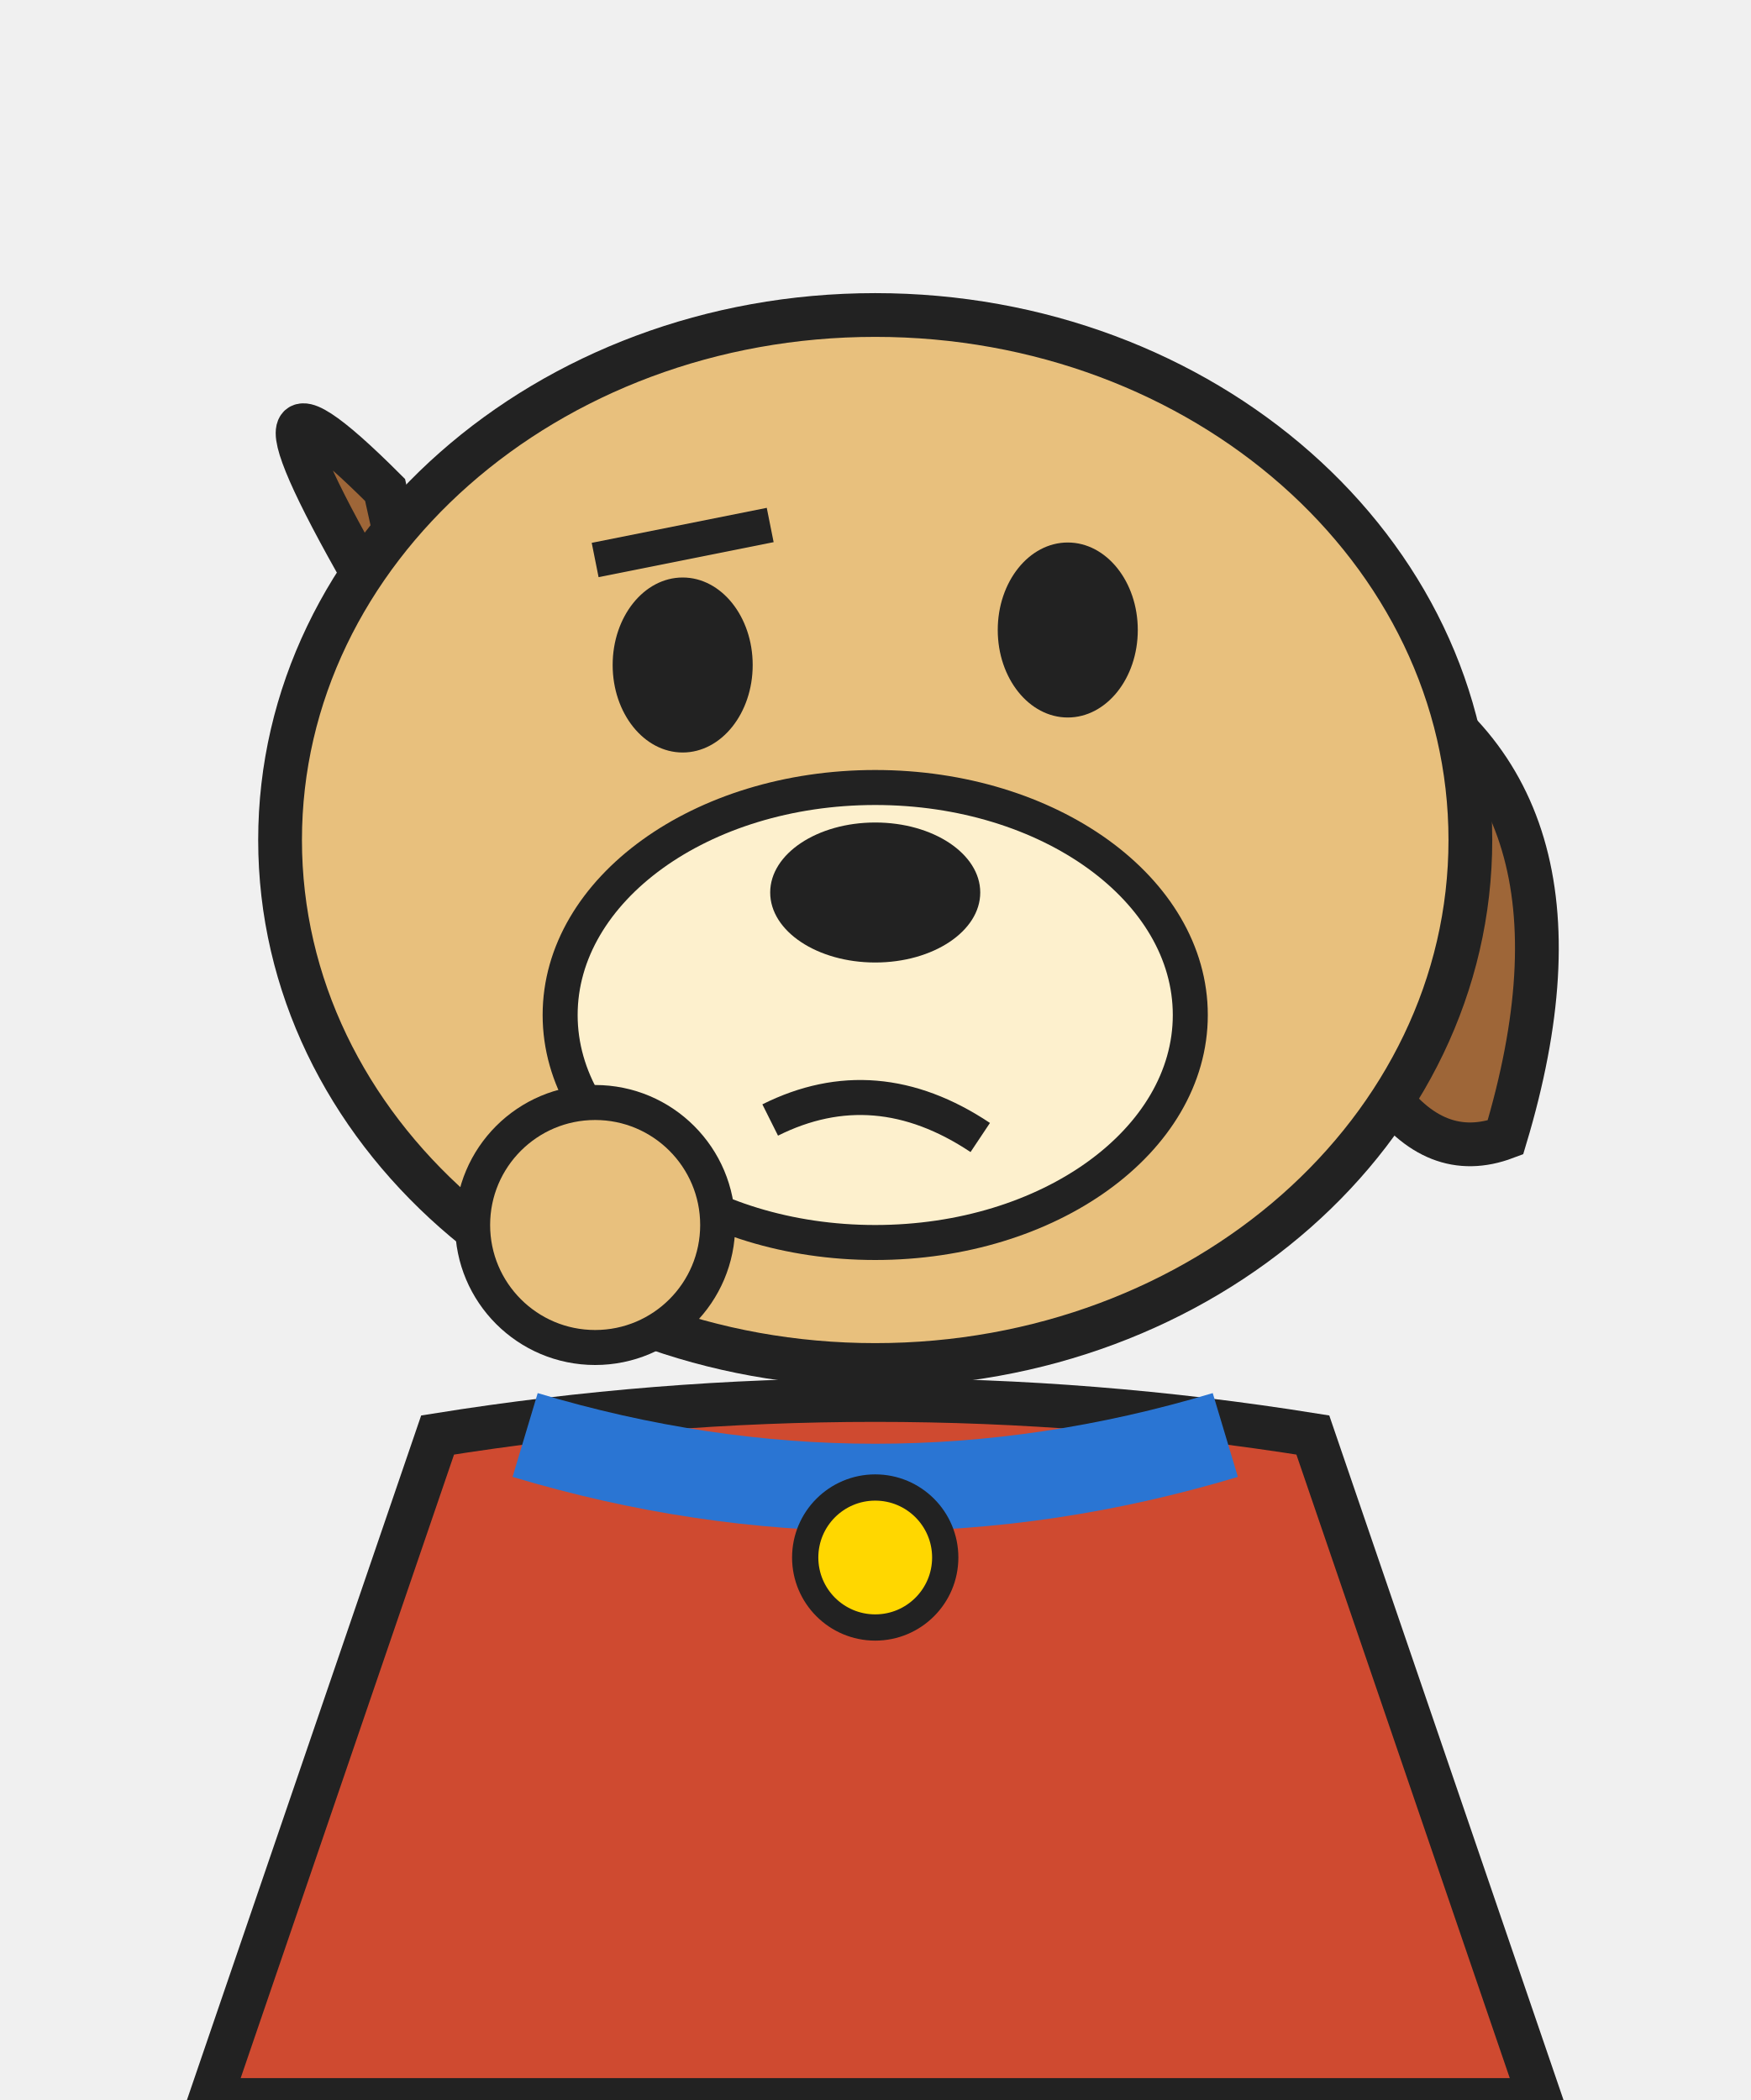
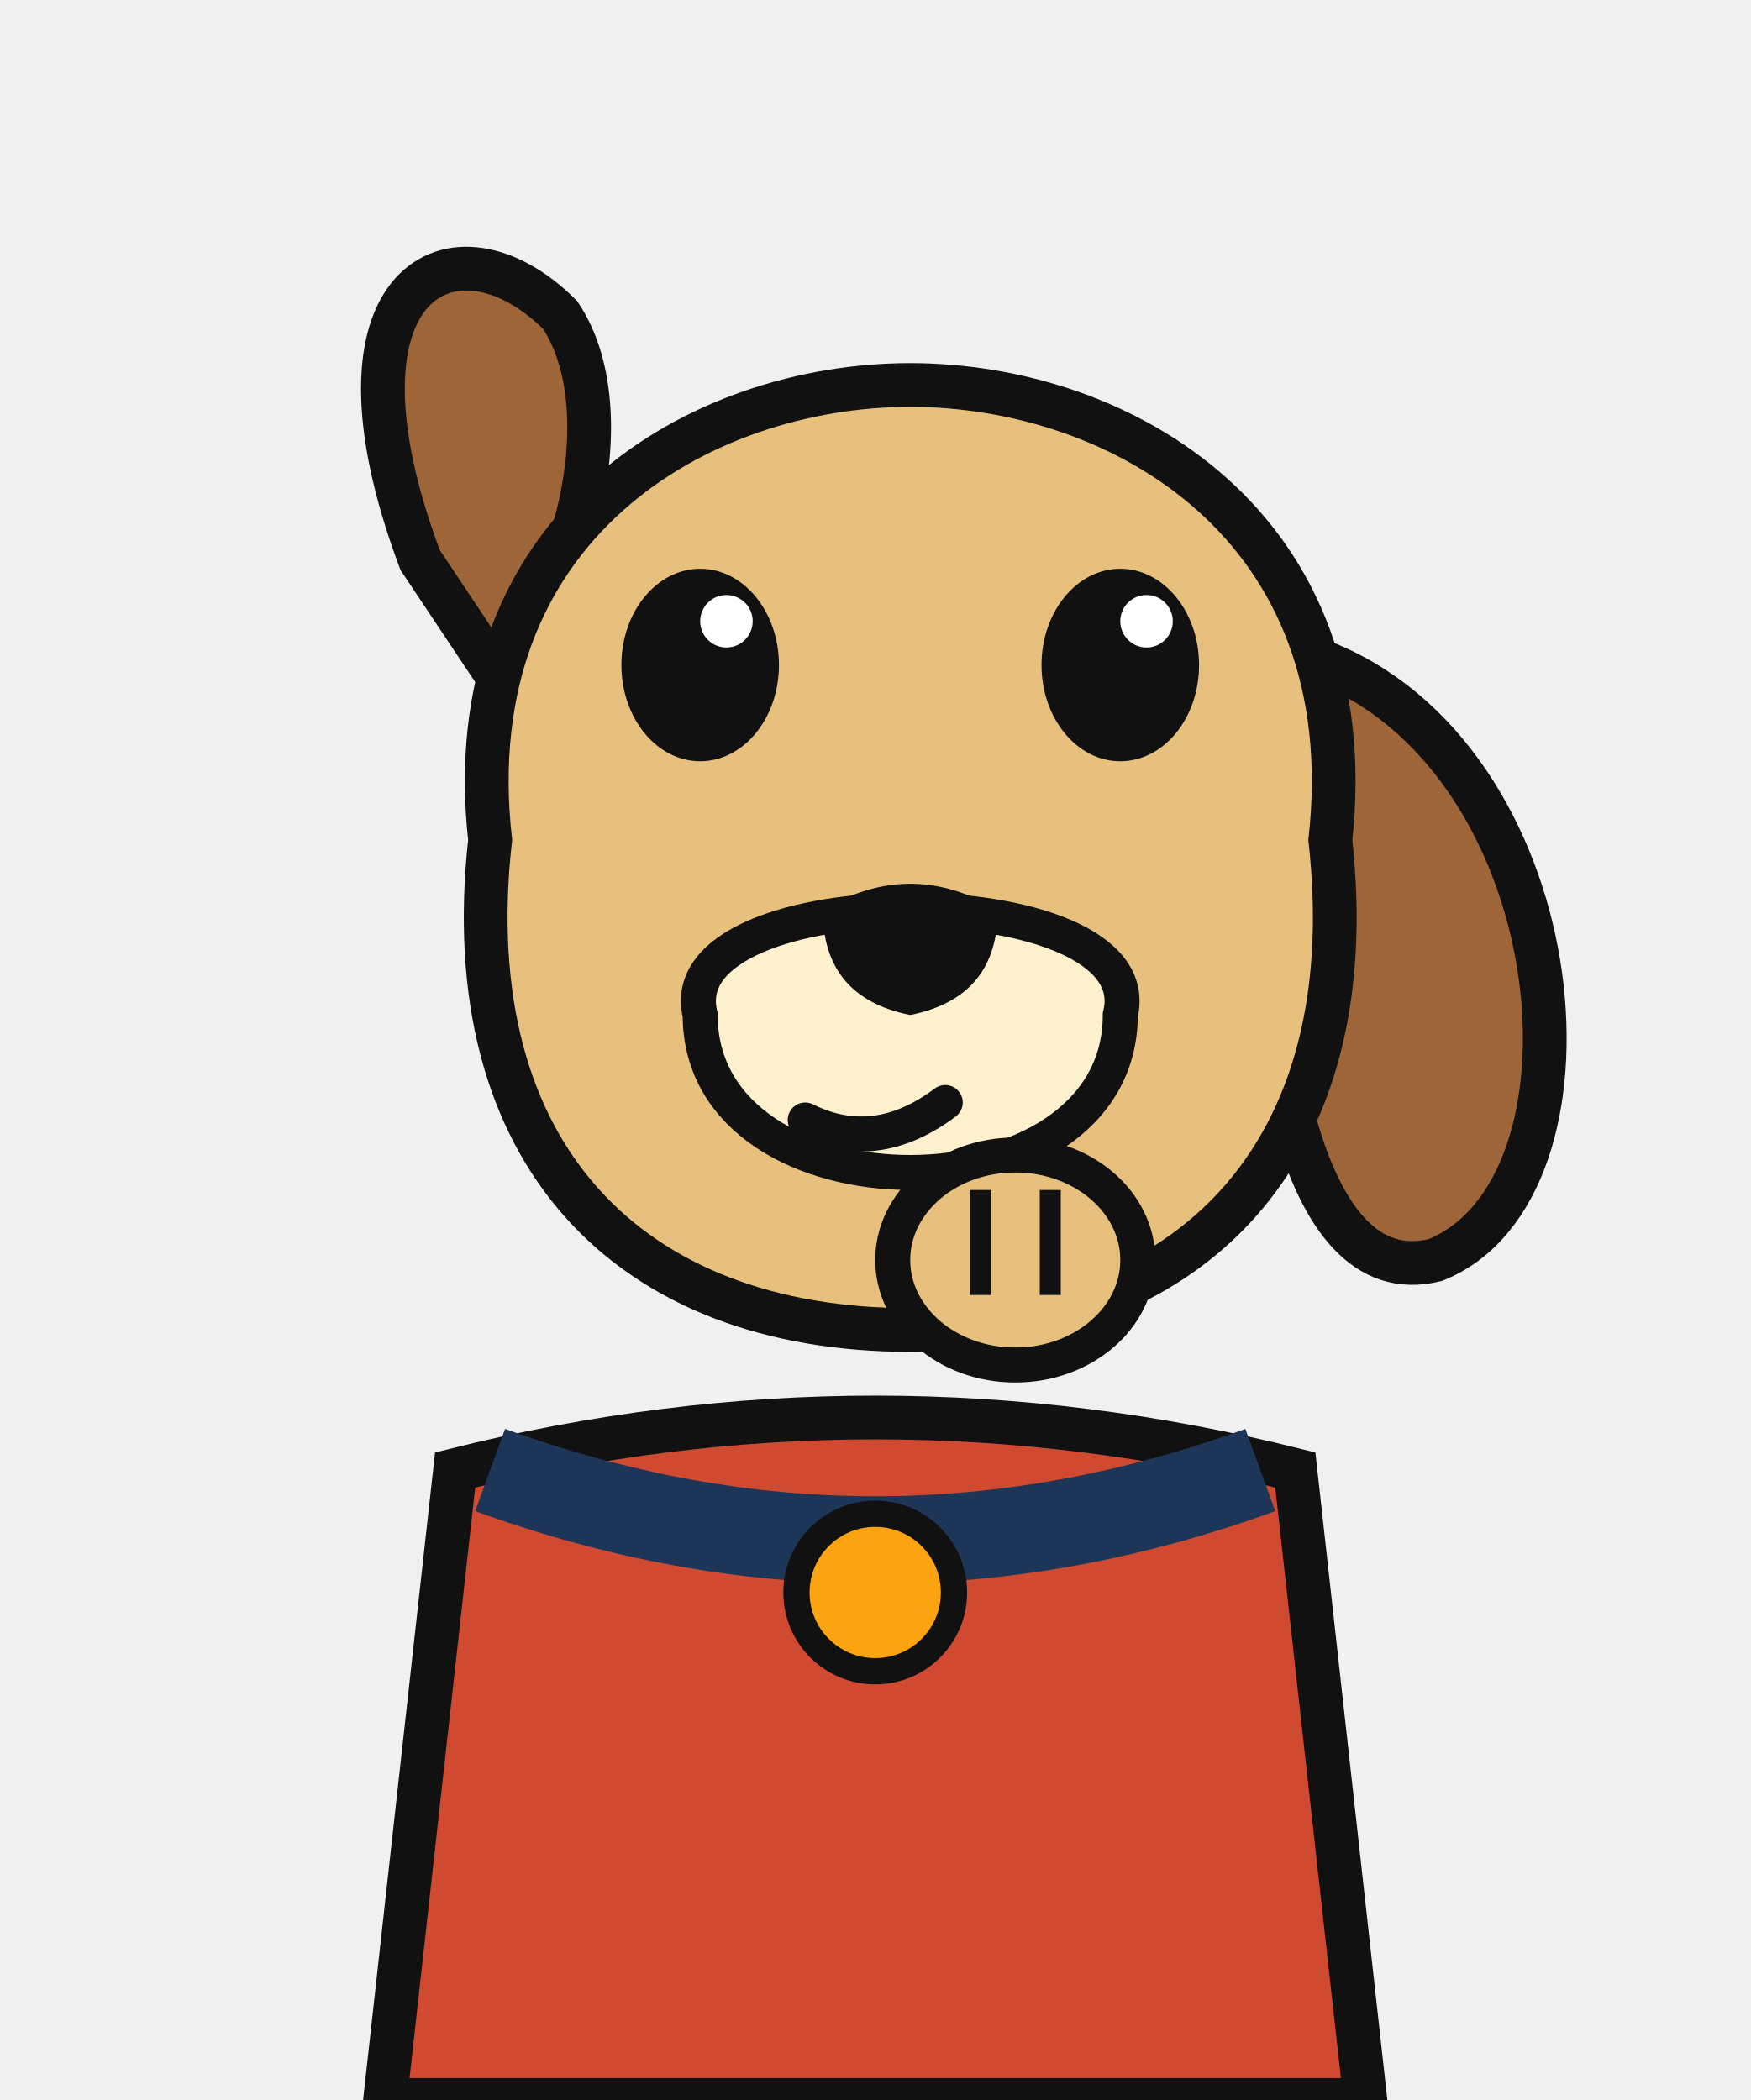
<svg xmlns="http://www.w3.org/2000/svg" viewBox="0 0 100 120" width="100" height="120">
-   <path d="M 22 28 Q 12 18 22 35 Q 26 42 26 46 Z" fill="#9e6638" stroke="#222" stroke-width="2.5" />
-   <path d="M 78 38 Q 92 45 86 65 Q 78 68 74 48 Z" fill="#9e6638" stroke="#222" stroke-width="2.5" />
-   <path d="M 25 82 Q 50 78 75 82 L 88 120 L 12 120 Z" fill="#cf4a30" stroke="#222" stroke-width="2.5" />
-   <path d="M 30 82 Q 50 88 70 82" stroke="#2a75d3" stroke-width="5" fill="none" />
-   <circle cx="50" cy="89" r="4" fill="#ffd700" stroke="#222" stroke-width="1.5" />
-   <ellipse cx="50" cy="48" rx="34" ry="30" fill="#e8c07d" stroke="#222" stroke-width="2.5" />
-   <ellipse cx="50" cy="58" rx="18" ry="13" fill="#fdf0cd" stroke="#222" stroke-width="2" />
-   <ellipse cx="50" cy="51" rx="6" ry="4" fill="#222" />
-   <line x1="34" y1="32" x2="44" y2="30" stroke="#222" stroke-width="2" />
-   <ellipse cx="39" cy="38" rx="4" ry="5" fill="#222" />
-   <ellipse cx="61" cy="36" rx="4" ry="5" fill="#222" />
-   <path d="M 44 64 Q 50 61 56 65" stroke="#222" stroke-width="2" fill="none" />
-   <circle cx="34" cy="70" r="7" fill="#e8c07d" stroke="#222" stroke-width="2" />
+   <path d="M 22 120 L 26 84 Q 50 78 74 84 L 78 120 Z" fill="#cf4a30" stroke="#111" stroke-width="2.5" />
+   <path d="M 28 84 Q 50 92 72 84" stroke="#1d3557" stroke-width="5" fill="none" />
+   <circle cx="50" cy="91" r="4.5" fill="#fca311" stroke="#111" stroke-width="1.5" />
+   <path d="M 24 32 C 18 16 26 12 32 18 C 36 24 32 36 28 38 Z" fill="#9e6638" stroke="#111" stroke-width="2.5" />
+   <path d="M 76 38 C 90 44 92 68 82 72 C 74 74 72 58 72 46 Z" fill="#9e6638" stroke="#111" stroke-width="2.5" />
+   <path d="M 28 48 C 26 30 40 22 52 22 C 64 22 78 30 76 48 C 78 66 68 76 52 76 C 36 76 26 66 28 48 Z" fill="#e8c07d" stroke="#111" stroke-width="2.5" />
+   <path d="M 40 58 C 38 50 66 50 64 58 C 64 70 40 70 40 58 Z" fill="#fdf0cd" stroke="#111" stroke-width="2" />
+   <path d="M 47 52 Q 52 49 57 52 Q 57 57 52 58 Q 47 57 47 52 Z" fill="#111" />
+   <ellipse cx="40" cy="38" rx="4.5" ry="5.5" fill="#111" />
+   <circle cx="41.5" cy="35.5" r="1.5" fill="#ffffff" />
+   <ellipse cx="64" cy="38" rx="4.5" ry="5.5" fill="#111" />
+   <circle cx="65.5" cy="35.5" r="1.5" fill="#ffffff" />
+   <ellipse cx="58" cy="72" rx="7" ry="6" fill="#e8c07d" stroke="#111" stroke-width="2" />
+   <line x1="56" y1="68" x2="56" y2="74" stroke="#111" stroke-width="1.2" />
+   <line x1="60" y1="68" x2="60" y2="74" stroke="#111" stroke-width="1.2" />
+   <path d="M 46 64 Q 50 66 54 63" stroke="#111" stroke-width="2" stroke-linecap="round" fill="none" />
</svg>
